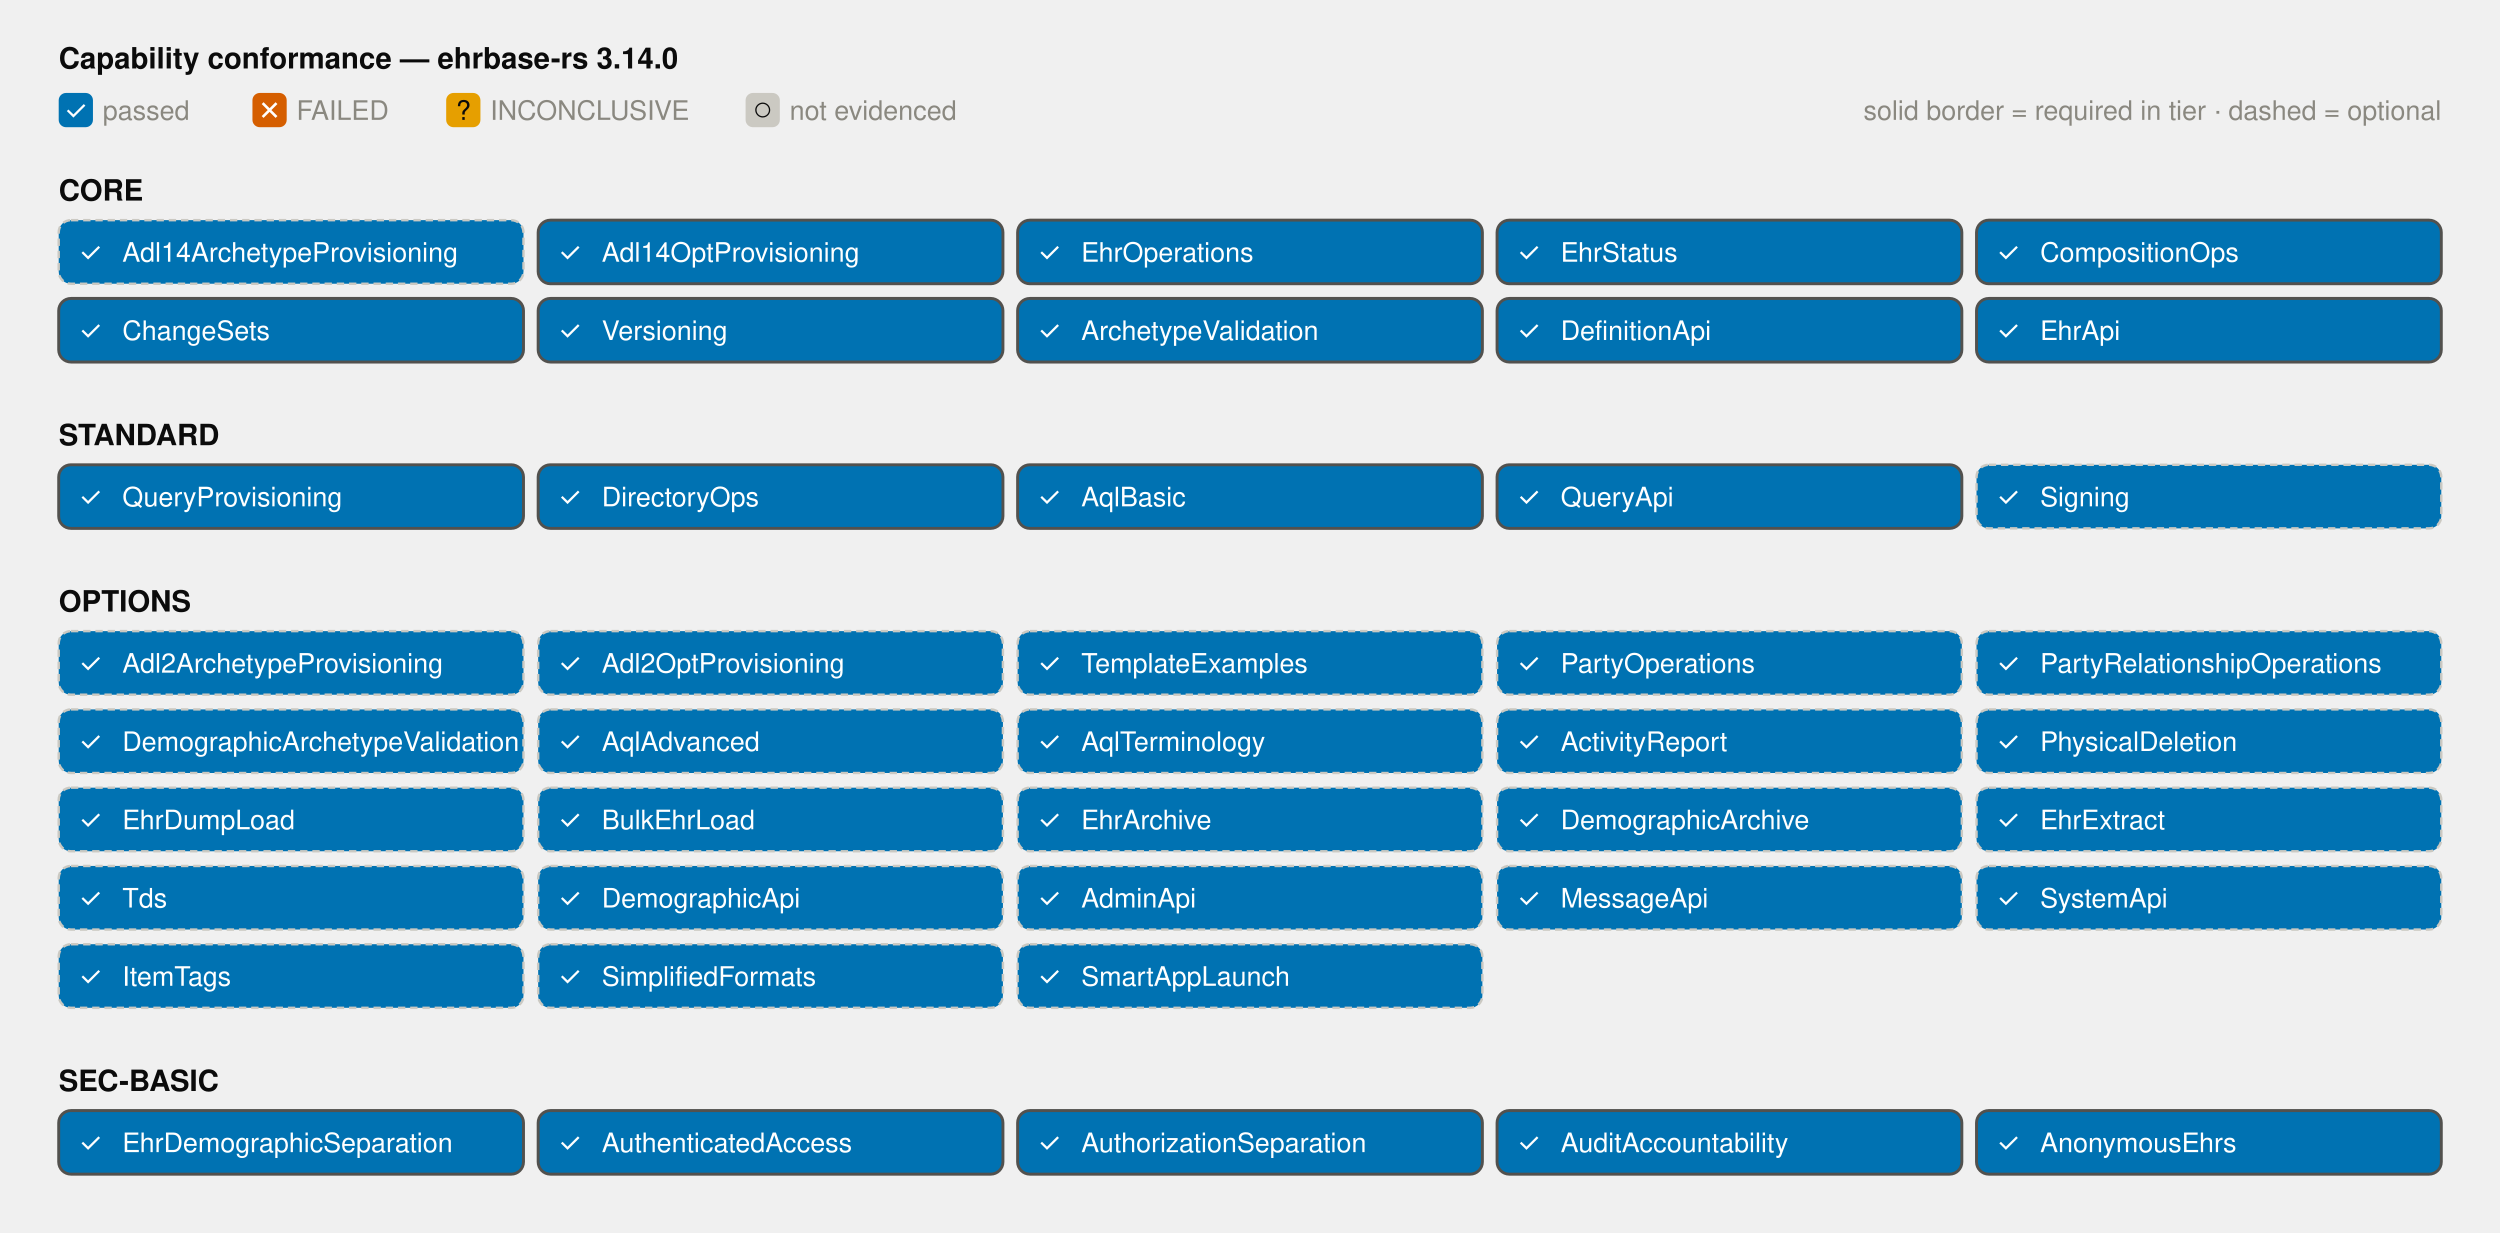
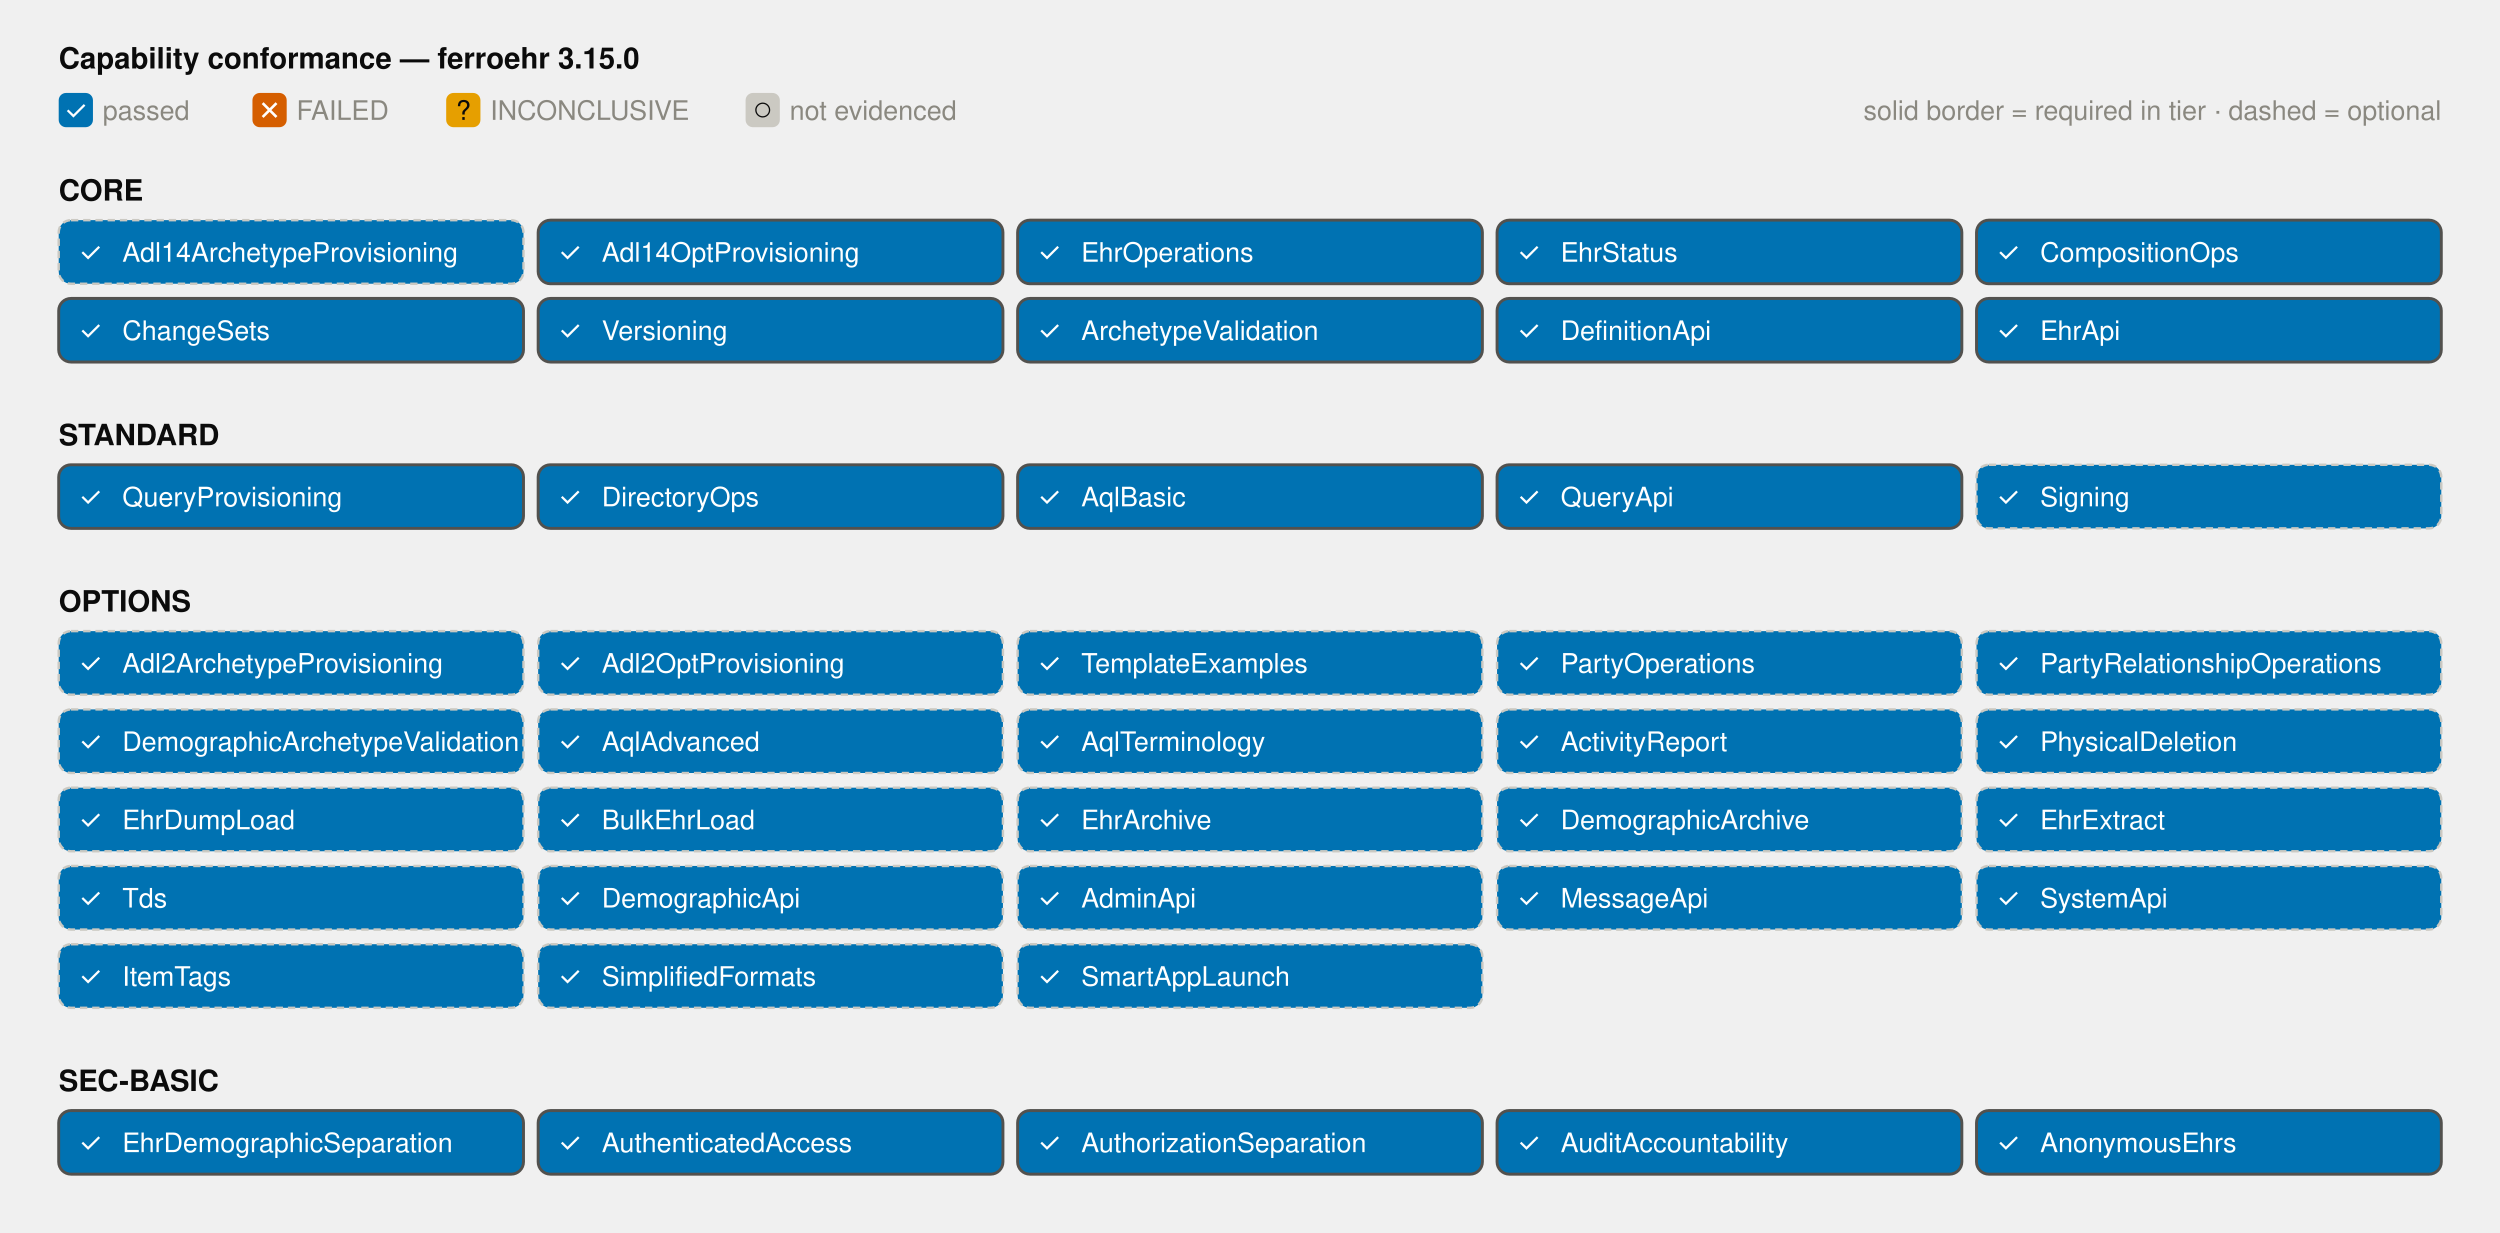
<svg xmlns="http://www.w3.org/2000/svg" viewBox="0 0 1022 504" width="1022" height="504" role="img">
  <style>
text { fill: #52514e; font: 12px -apple-system, 'Segoe UI', Helvetica, Arial, sans-serif; }
.title { fill: #0b0b0b; font-weight: 600; }
.muted { fill: #8a8880; font-size: 11px; }
.grid { stroke: #e4e2dd; stroke-width: 1; }
.cell-label { fill: #ffffff; font-size: 11px; }
.cell-label-dim { fill: #0b0b0b; font-size: 11px; }
.ev-passed { fill: #0072b2; }
.ev-failed { fill: #d55e00; }
.ev-inconclusive { fill: #e69f00; }
.ev-not-evidenced { fill: #cbc9c2; }
.cell-required { stroke: #52514e; stroke-width: 1.2; }
.cell-optional { stroke: #cbc9c2; stroke-width: 1; stroke-dasharray: 3 2; }
.bar-passed { fill: #0072b2; }
.bar-failed { fill: #d55e00; }
.bar-errored { fill: #e69f00; }
.bar-na { fill: #cbc9c2; }
.seg-label { fill: #ffffff; font-size: 10.5px; }
.seg-label-dim { fill: #0b0b0b; font-size: 10.5px; }
@media (prefers-color-scheme: dark) {
text { fill: #c3c2b7; }
.title { fill: #ffffff; }
.muted { fill: #8f8e85; }
.grid { stroke: #3a3a38; }
.cell-label { fill: #ffffff; }
.cell-label-dim { fill: #e8e6e0; }
.ev-passed { fill: #3987e5; }
.ev-failed { fill: #e5484d; }
.ev-inconclusive { fill: #f5a623; }
.ev-not-evidenced { fill: #4a4a47; }
.cell-required { stroke: #c3c2b7; }
.cell-optional { stroke: #4a4a47; }
.bar-passed { fill: #3987e5; }
.bar-failed { fill: #e5484d; }
.bar-errored { fill: #d9a514; }
.bar-na { fill: #4a4a47; }
.seg-label-dim { fill: #e8e6e0; }
}
</style>
-   <text x="24" y="28" class="title">Capability conformance — ehrbase-rs 3.14.0</text>
+   <text x="24" y="28" class="title">Capability conformance — ferroehr 3.15.0</text>
  <rect x="24" y="38" width="14" height="14" rx="3" class="ev-passed" />
  <text x="31" y="49" class="cell-label" text-anchor="middle" font-size="10">✓</text>
  <text x="42" y="49" class="muted">passed</text>
  <rect x="103.2" y="38" width="14" height="14" rx="3" class="ev-failed" />
  <text x="110.2" y="49" class="cell-label" text-anchor="middle" font-size="10">✕</text>
  <text x="121.2" y="49" class="muted">FAILED</text>
  <rect x="182.4" y="38" width="14" height="14" rx="3" class="ev-inconclusive" />
  <text x="189.4" y="49" class="cell-label-dim" text-anchor="middle" font-size="10">?</text>
  <text x="200.4" y="49" class="muted">INCONCLUSIVE</text>
  <rect x="304.8" y="38" width="14" height="14" rx="3" class="ev-not-evidenced" />
  <text x="311.8" y="49" class="cell-label-dim" text-anchor="middle" font-size="10">○</text>
  <text x="322.8" y="49" class="muted">not evidenced</text>
  <text x="998" y="49" class="muted" text-anchor="end">solid border = required in tier · dashed = optional</text>
  <text x="24" y="82" class="title" font-size="12">CORE</text>
  <rect x="24" y="90" width="190" height="26" rx="5" class="ev-passed cell-optional" />
  <text x="37" y="107" class="cell-label" text-anchor="middle">✓</text>
  <text x="50" y="107" class="cell-label sm">Adl14ArchetypeProvisioning</text>
  <rect x="220" y="90" width="190" height="26" rx="5" class="ev-passed cell-required" />
  <text x="233" y="107" class="cell-label" text-anchor="middle">✓</text>
  <text x="246" y="107" class="cell-label">Adl14OptProvisioning</text>
  <rect x="416" y="90" width="190" height="26" rx="5" class="ev-passed cell-required" />
  <text x="429" y="107" class="cell-label" text-anchor="middle">✓</text>
  <text x="442" y="107" class="cell-label">EhrOperations</text>
  <rect x="612" y="90" width="190" height="26" rx="5" class="ev-passed cell-required" />
  <text x="625" y="107" class="cell-label" text-anchor="middle">✓</text>
  <text x="638" y="107" class="cell-label">EhrStatus</text>
  <rect x="808" y="90" width="190" height="26" rx="5" class="ev-passed cell-required" />
  <text x="821" y="107" class="cell-label" text-anchor="middle">✓</text>
  <text x="834" y="107" class="cell-label">CompositionOps</text>
  <rect x="24" y="122" width="190" height="26" rx="5" class="ev-passed cell-required" />
  <text x="37" y="139" class="cell-label" text-anchor="middle">✓</text>
  <text x="50" y="139" class="cell-label">ChangeSets</text>
  <rect x="220" y="122" width="190" height="26" rx="5" class="ev-passed cell-required" />
  <text x="233" y="139" class="cell-label" text-anchor="middle">✓</text>
  <text x="246" y="139" class="cell-label">Versioning</text>
  <rect x="416" y="122" width="190" height="26" rx="5" class="ev-passed cell-required" />
  <text x="429" y="139" class="cell-label" text-anchor="middle">✓</text>
  <text x="442" y="139" class="cell-label">ArchetypeValidation</text>
  <rect x="612" y="122" width="190" height="26" rx="5" class="ev-passed cell-required" />
  <text x="625" y="139" class="cell-label" text-anchor="middle">✓</text>
  <text x="638" y="139" class="cell-label">DefinitionApi</text>
  <rect x="808" y="122" width="190" height="26" rx="5" class="ev-passed cell-required" />
  <text x="821" y="139" class="cell-label" text-anchor="middle">✓</text>
  <text x="834" y="139" class="cell-label">EhrApi</text>
  <text x="24" y="182" class="title" font-size="12">STANDARD</text>
  <rect x="24" y="190" width="190" height="26" rx="5" class="ev-passed cell-required" />
  <text x="37" y="207" class="cell-label" text-anchor="middle">✓</text>
  <text x="50" y="207" class="cell-label">QueryProvisioning</text>
  <rect x="220" y="190" width="190" height="26" rx="5" class="ev-passed cell-required" />
  <text x="233" y="207" class="cell-label" text-anchor="middle">✓</text>
  <text x="246" y="207" class="cell-label">DirectoryOps</text>
  <rect x="416" y="190" width="190" height="26" rx="5" class="ev-passed cell-required" />
  <text x="429" y="207" class="cell-label" text-anchor="middle">✓</text>
  <text x="442" y="207" class="cell-label">AqlBasic</text>
  <rect x="612" y="190" width="190" height="26" rx="5" class="ev-passed cell-required" />
  <text x="625" y="207" class="cell-label" text-anchor="middle">✓</text>
  <text x="638" y="207" class="cell-label">QueryApi</text>
  <rect x="808" y="190" width="190" height="26" rx="5" class="ev-passed cell-optional" />
  <text x="821" y="207" class="cell-label" text-anchor="middle">✓</text>
  <text x="834" y="207" class="cell-label">Signing</text>
  <text x="24" y="250" class="title" font-size="12">OPTIONS</text>
  <rect x="24" y="258" width="190" height="26" rx="5" class="ev-passed cell-optional" />
  <text x="37" y="275" class="cell-label" text-anchor="middle">✓</text>
  <text x="50" y="275" class="cell-label sm">Adl2ArchetypeProvisioning</text>
  <rect x="220" y="258" width="190" height="26" rx="5" class="ev-passed cell-optional" />
  <text x="233" y="275" class="cell-label" text-anchor="middle">✓</text>
  <text x="246" y="275" class="cell-label">Adl2OptProvisioning</text>
  <rect x="416" y="258" width="190" height="26" rx="5" class="ev-passed cell-optional" />
  <text x="429" y="275" class="cell-label" text-anchor="middle">✓</text>
  <text x="442" y="275" class="cell-label">TemplateExamples</text>
  <rect x="612" y="258" width="190" height="26" rx="5" class="ev-passed cell-optional" />
  <text x="625" y="275" class="cell-label" text-anchor="middle">✓</text>
  <text x="638" y="275" class="cell-label">PartyOperations</text>
  <rect x="808" y="258" width="190" height="26" rx="5" class="ev-passed cell-optional" />
  <text x="821" y="275" class="cell-label" text-anchor="middle">✓</text>
  <text x="834" y="275" class="cell-label sm">PartyRelationshipOperations</text>
  <rect x="24" y="290" width="190" height="26" rx="5" class="ev-passed cell-optional" />
  <text x="37" y="307" class="cell-label" text-anchor="middle">✓</text>
  <text x="50" y="307" class="cell-label sm">DemographicArchetypeValidation</text>
  <rect x="220" y="290" width="190" height="26" rx="5" class="ev-passed cell-optional" />
  <text x="233" y="307" class="cell-label" text-anchor="middle">✓</text>
  <text x="246" y="307" class="cell-label">AqlAdvanced</text>
  <rect x="416" y="290" width="190" height="26" rx="5" class="ev-passed cell-optional" />
  <text x="429" y="307" class="cell-label" text-anchor="middle">✓</text>
  <text x="442" y="307" class="cell-label">AqlTerminology</text>
  <rect x="612" y="290" width="190" height="26" rx="5" class="ev-passed cell-optional" />
  <text x="625" y="307" class="cell-label" text-anchor="middle">✓</text>
  <text x="638" y="307" class="cell-label">ActivityReport</text>
  <rect x="808" y="290" width="190" height="26" rx="5" class="ev-passed cell-optional" />
  <text x="821" y="307" class="cell-label" text-anchor="middle">✓</text>
  <text x="834" y="307" class="cell-label">PhysicalDeletion</text>
  <rect x="24" y="322" width="190" height="26" rx="5" class="ev-passed cell-optional" />
  <text x="37" y="339" class="cell-label" text-anchor="middle">✓</text>
  <text x="50" y="339" class="cell-label">EhrDumpLoad</text>
  <rect x="220" y="322" width="190" height="26" rx="5" class="ev-passed cell-optional" />
  <text x="233" y="339" class="cell-label" text-anchor="middle">✓</text>
  <text x="246" y="339" class="cell-label">BulkEhrLoad</text>
  <rect x="416" y="322" width="190" height="26" rx="5" class="ev-passed cell-optional" />
  <text x="429" y="339" class="cell-label" text-anchor="middle">✓</text>
  <text x="442" y="339" class="cell-label">EhrArchive</text>
  <rect x="612" y="322" width="190" height="26" rx="5" class="ev-passed cell-optional" />
  <text x="625" y="339" class="cell-label" text-anchor="middle">✓</text>
  <text x="638" y="339" class="cell-label">DemographicArchive</text>
  <rect x="808" y="322" width="190" height="26" rx="5" class="ev-passed cell-optional" />
  <text x="821" y="339" class="cell-label" text-anchor="middle">✓</text>
  <text x="834" y="339" class="cell-label">EhrExtract</text>
  <rect x="24" y="354" width="190" height="26" rx="5" class="ev-passed cell-optional" />
  <text x="37" y="371" class="cell-label" text-anchor="middle">✓</text>
  <text x="50" y="371" class="cell-label">Tds</text>
  <rect x="220" y="354" width="190" height="26" rx="5" class="ev-passed cell-optional" />
  <text x="233" y="371" class="cell-label" text-anchor="middle">✓</text>
  <text x="246" y="371" class="cell-label">DemographicApi</text>
  <rect x="416" y="354" width="190" height="26" rx="5" class="ev-passed cell-optional" />
  <text x="429" y="371" class="cell-label" text-anchor="middle">✓</text>
  <text x="442" y="371" class="cell-label">AdminApi</text>
  <rect x="612" y="354" width="190" height="26" rx="5" class="ev-passed cell-optional" />
  <text x="625" y="371" class="cell-label" text-anchor="middle">✓</text>
  <text x="638" y="371" class="cell-label">MessageApi</text>
  <rect x="808" y="354" width="190" height="26" rx="5" class="ev-passed cell-optional" />
  <text x="821" y="371" class="cell-label" text-anchor="middle">✓</text>
  <text x="834" y="371" class="cell-label">SystemApi</text>
  <rect x="24" y="386" width="190" height="26" rx="5" class="ev-passed cell-optional" />
  <text x="37" y="403" class="cell-label" text-anchor="middle">✓</text>
  <text x="50" y="403" class="cell-label">ItemTags</text>
  <rect x="220" y="386" width="190" height="26" rx="5" class="ev-passed cell-optional" />
  <text x="233" y="403" class="cell-label" text-anchor="middle">✓</text>
  <text x="246" y="403" class="cell-label">SimplifiedFormats</text>
  <rect x="416" y="386" width="190" height="26" rx="5" class="ev-passed cell-optional" />
  <text x="429" y="403" class="cell-label" text-anchor="middle">✓</text>
  <text x="442" y="403" class="cell-label">SmartAppLaunch</text>
  <text x="24" y="446" class="title" font-size="12">SEC-BASIC</text>
  <rect x="24" y="454" width="190" height="26" rx="5" class="ev-passed cell-required" />
  <text x="37" y="471" class="cell-label" text-anchor="middle">✓</text>
  <text x="50" y="471" class="cell-label">EhrDemographicSeparation</text>
  <rect x="220" y="454" width="190" height="26" rx="5" class="ev-passed cell-required" />
  <text x="233" y="471" class="cell-label" text-anchor="middle">✓</text>
  <text x="246" y="471" class="cell-label">AuthenticatedAccess</text>
  <rect x="416" y="454" width="190" height="26" rx="5" class="ev-passed cell-required" />
  <text x="429" y="471" class="cell-label" text-anchor="middle">✓</text>
  <text x="442" y="471" class="cell-label">AuthorizationSeparation</text>
  <rect x="612" y="454" width="190" height="26" rx="5" class="ev-passed cell-required" />
  <text x="625" y="471" class="cell-label" text-anchor="middle">✓</text>
  <text x="638" y="471" class="cell-label">AuditAccountability</text>
  <rect x="808" y="454" width="190" height="26" rx="5" class="ev-passed cell-required" />
  <text x="821" y="471" class="cell-label" text-anchor="middle">✓</text>
  <text x="834" y="471" class="cell-label">AnonymousEhrs</text>
</svg>
